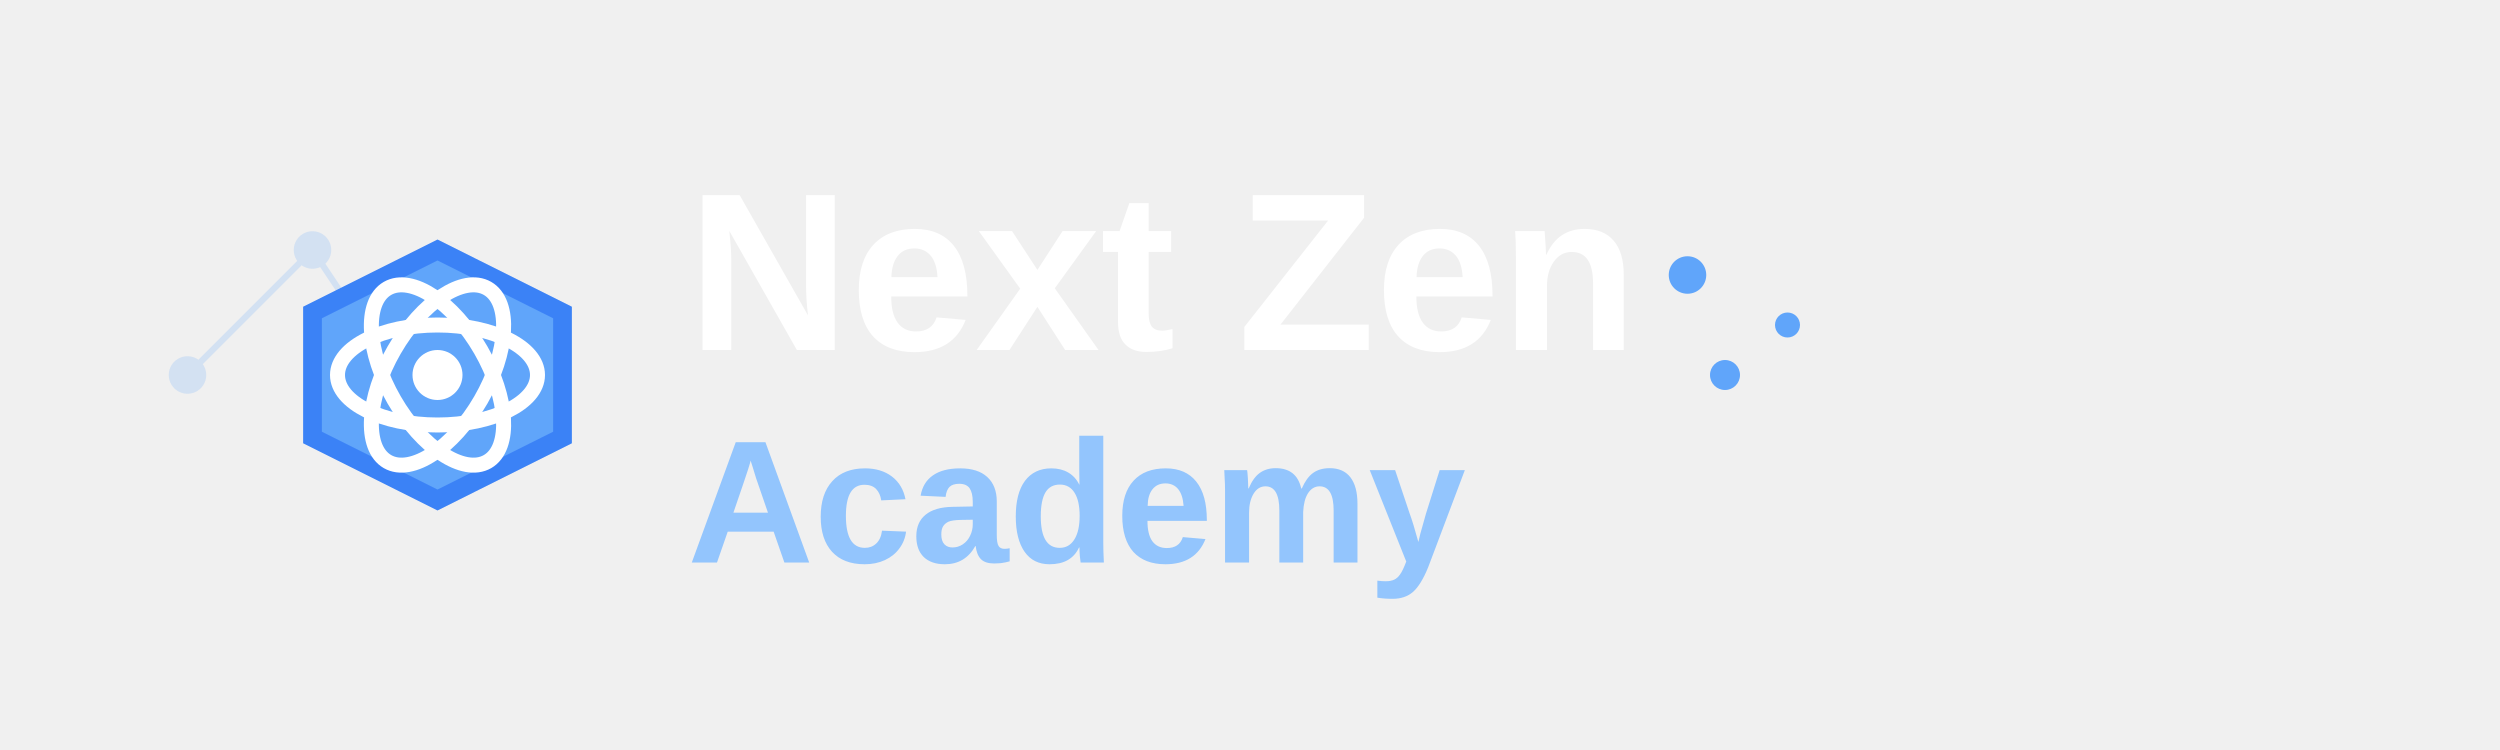
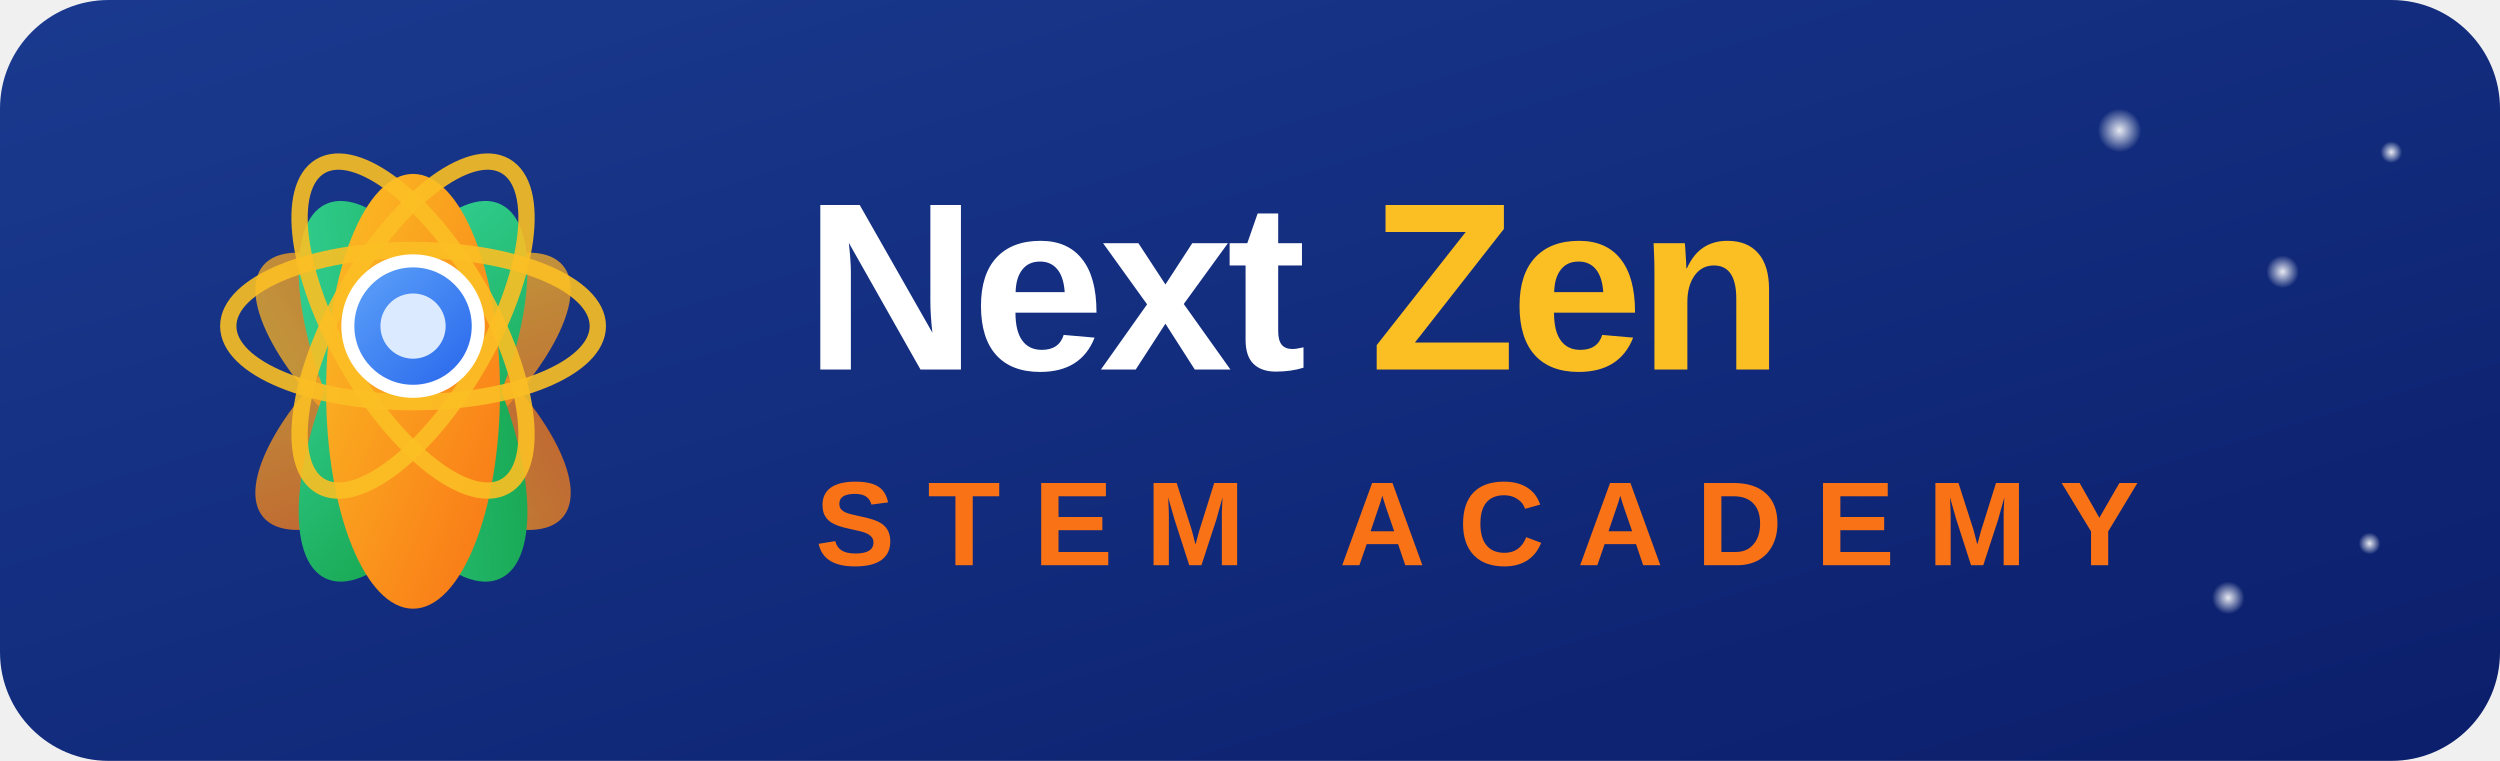
- <svg xmlns="http://www.w3.org/2000/svg" width="200" height="60" viewBox="0 0 200 60" fill="none">
-   <g opacity="0.2">
-     <circle cx="15" cy="30" r="1.5" fill="#60a5fa" />
-     <circle cx="25" cy="20" r="1.5" fill="#60a5fa" />
-     <circle cx="35" cy="35" r="1.5" fill="#60a5fa" />
-     <line x1="15" y1="30" x2="25" y2="20" stroke="#60a5fa" stroke-width="0.5" />
-     <line x1="25" y1="20" x2="35" y2="35" stroke="#60a5fa" stroke-width="0.5" />
+ <svg xmlns="http://www.w3.org/2000/svg" width="230" height="70" viewBox="0 0 230 70">
+   <defs>
+     <linearGradient id="bgGradW" x1="0%" y1="0%" x2="100%" y2="100%">
+       <stop offset="0%" stop-color="#1a3a8f" />
+       <stop offset="100%" stop-color="#0b1e6b" />
+     </linearGradient>
+     <linearGradient id="petalOrangeW" x1="0%" y1="0%" x2="100%" y2="100%">
+       <stop offset="0%" stop-color="#fbbf24" />
+       <stop offset="100%" stop-color="#f97316" />
+     </linearGradient>
+     <linearGradient id="petalGreenW" x1="0%" y1="0%" x2="100%" y2="100%">
+       <stop offset="0%" stop-color="#34d399" />
+       <stop offset="100%" stop-color="#16a34a" />
+     </linearGradient>
+     <linearGradient id="atomGradW" x1="0%" y1="0%" x2="100%" y2="100%">
+       <stop offset="0%" stop-color="#60a5fa" />
+       <stop offset="100%" stop-color="#2563eb" />
+     </linearGradient>
+     <radialGradient id="sparkleW" cx="50%" cy="50%" r="50%">
+       <stop offset="0%" stop-color="#fff" stop-opacity="0.9" />
+       <stop offset="100%" stop-color="#fff" stop-opacity="0" />
+     </radialGradient>
+   </defs>
+   <rect width="230" height="70" rx="10" fill="url(#bgGradW)" />
+   <circle cx="195" cy="12" r="2" fill="url(#sparkleW)" />
+   <circle cx="210" cy="25" r="1.5" fill="url(#sparkleW)" />
+   <circle cx="220" cy="14" r="1" fill="url(#sparkleW)" />
+   <circle cx="205" cy="55" r="1.5" fill="url(#sparkleW)" />
+   <circle cx="218" cy="50" r="1" fill="url(#sparkleW)" />
+   <g transform="translate(38,36)">
+     <ellipse cx="0" cy="0" rx="7" ry="18" fill="url(#petalOrangeW)" opacity="0.75" transform="rotate(-50)" />
+     <ellipse cx="0" cy="0" rx="7" ry="18" fill="url(#petalOrangeW)" opacity="0.75" transform="rotate(50)" />
+     <ellipse cx="0" cy="0" rx="7.5" ry="19" fill="url(#petalGreenW)" transform="rotate(-25)" />
+     <ellipse cx="0" cy="0" rx="7.5" ry="19" fill="url(#petalGreenW)" transform="rotate(25)" />
+     <ellipse cx="0" cy="0" rx="8" ry="20" fill="url(#petalOrangeW)" />
+     <ellipse cx="0" cy="-6" rx="17" ry="7" fill="none" stroke="#fbbf24" stroke-width="1.5" opacity="0.9" />
+     <ellipse cx="0" cy="-6" rx="17" ry="7" fill="none" stroke="#fbbf24" stroke-width="1.5" opacity="0.9" transform="rotate(60 0 -6)" />
+     <ellipse cx="0" cy="-6" rx="17" ry="7" fill="none" stroke="#fbbf24" stroke-width="1.5" opacity="0.9" transform="rotate(120 0 -6)" />
+     <circle cx="0" cy="-6" r="6" fill="url(#atomGradW)" stroke="#fff" stroke-width="1.2" />
+     <circle cx="0" cy="-6" r="3" fill="#dbeafe" />
  </g>
-   <g transform="translate(20, 15)">
-     <path d="M15 5 L25 10 L25 20 L15 25 L5 20 L5 10 Z" fill="#60a5fa" stroke="#3b82f6" stroke-width="1.5" />
-     <circle cx="15" cy="15" r="2" fill="white" />
-     <ellipse cx="15" cy="15" rx="8" ry="4" stroke="white" stroke-width="1.2" fill="none" transform="rotate(0 15 15)" />
-     <ellipse cx="15" cy="15" rx="8" ry="4" stroke="white" stroke-width="1.2" fill="none" transform="rotate(60 15 15)" />
-     <ellipse cx="15" cy="15" rx="8" ry="4" stroke="white" stroke-width="1.2" fill="none" transform="rotate(-60 15 15)" />
-   </g>
-   <text x="55" y="28" font-family="Arial, sans-serif" font-size="18" font-weight="bold" fill="#ffffff">
-     Next Zen
+   <text font-family="'Segoe UI', Arial, sans-serif" font-size="22" font-weight="900" letter-spacing="-0.5">
+     <tspan x="74" y="34" fill="#ffffff">Next</tspan>
+     <tspan x="126" y="34" fill="#fbbf24">Zen</tspan>
  </text>
-   <text x="55" y="45" font-family="Arial, sans-serif" font-size="14" font-weight="600" fill="#93c5fd">
-     Academy
-   </text>
-   <circle cx="135" cy="22" r="1.5" fill="#60a5fa" />
-   <circle cx="143" cy="26" r="1" fill="#60a5fa" />
-   <circle cx="138" cy="30" r="1.2" fill="#60a5fa" />
+   <text x="75" y="52" font-family="'Segoe UI', Arial, sans-serif" font-size="11" font-weight="800" fill="#f97316" letter-spacing="3">STEM ACADEMY</text>
</svg>
